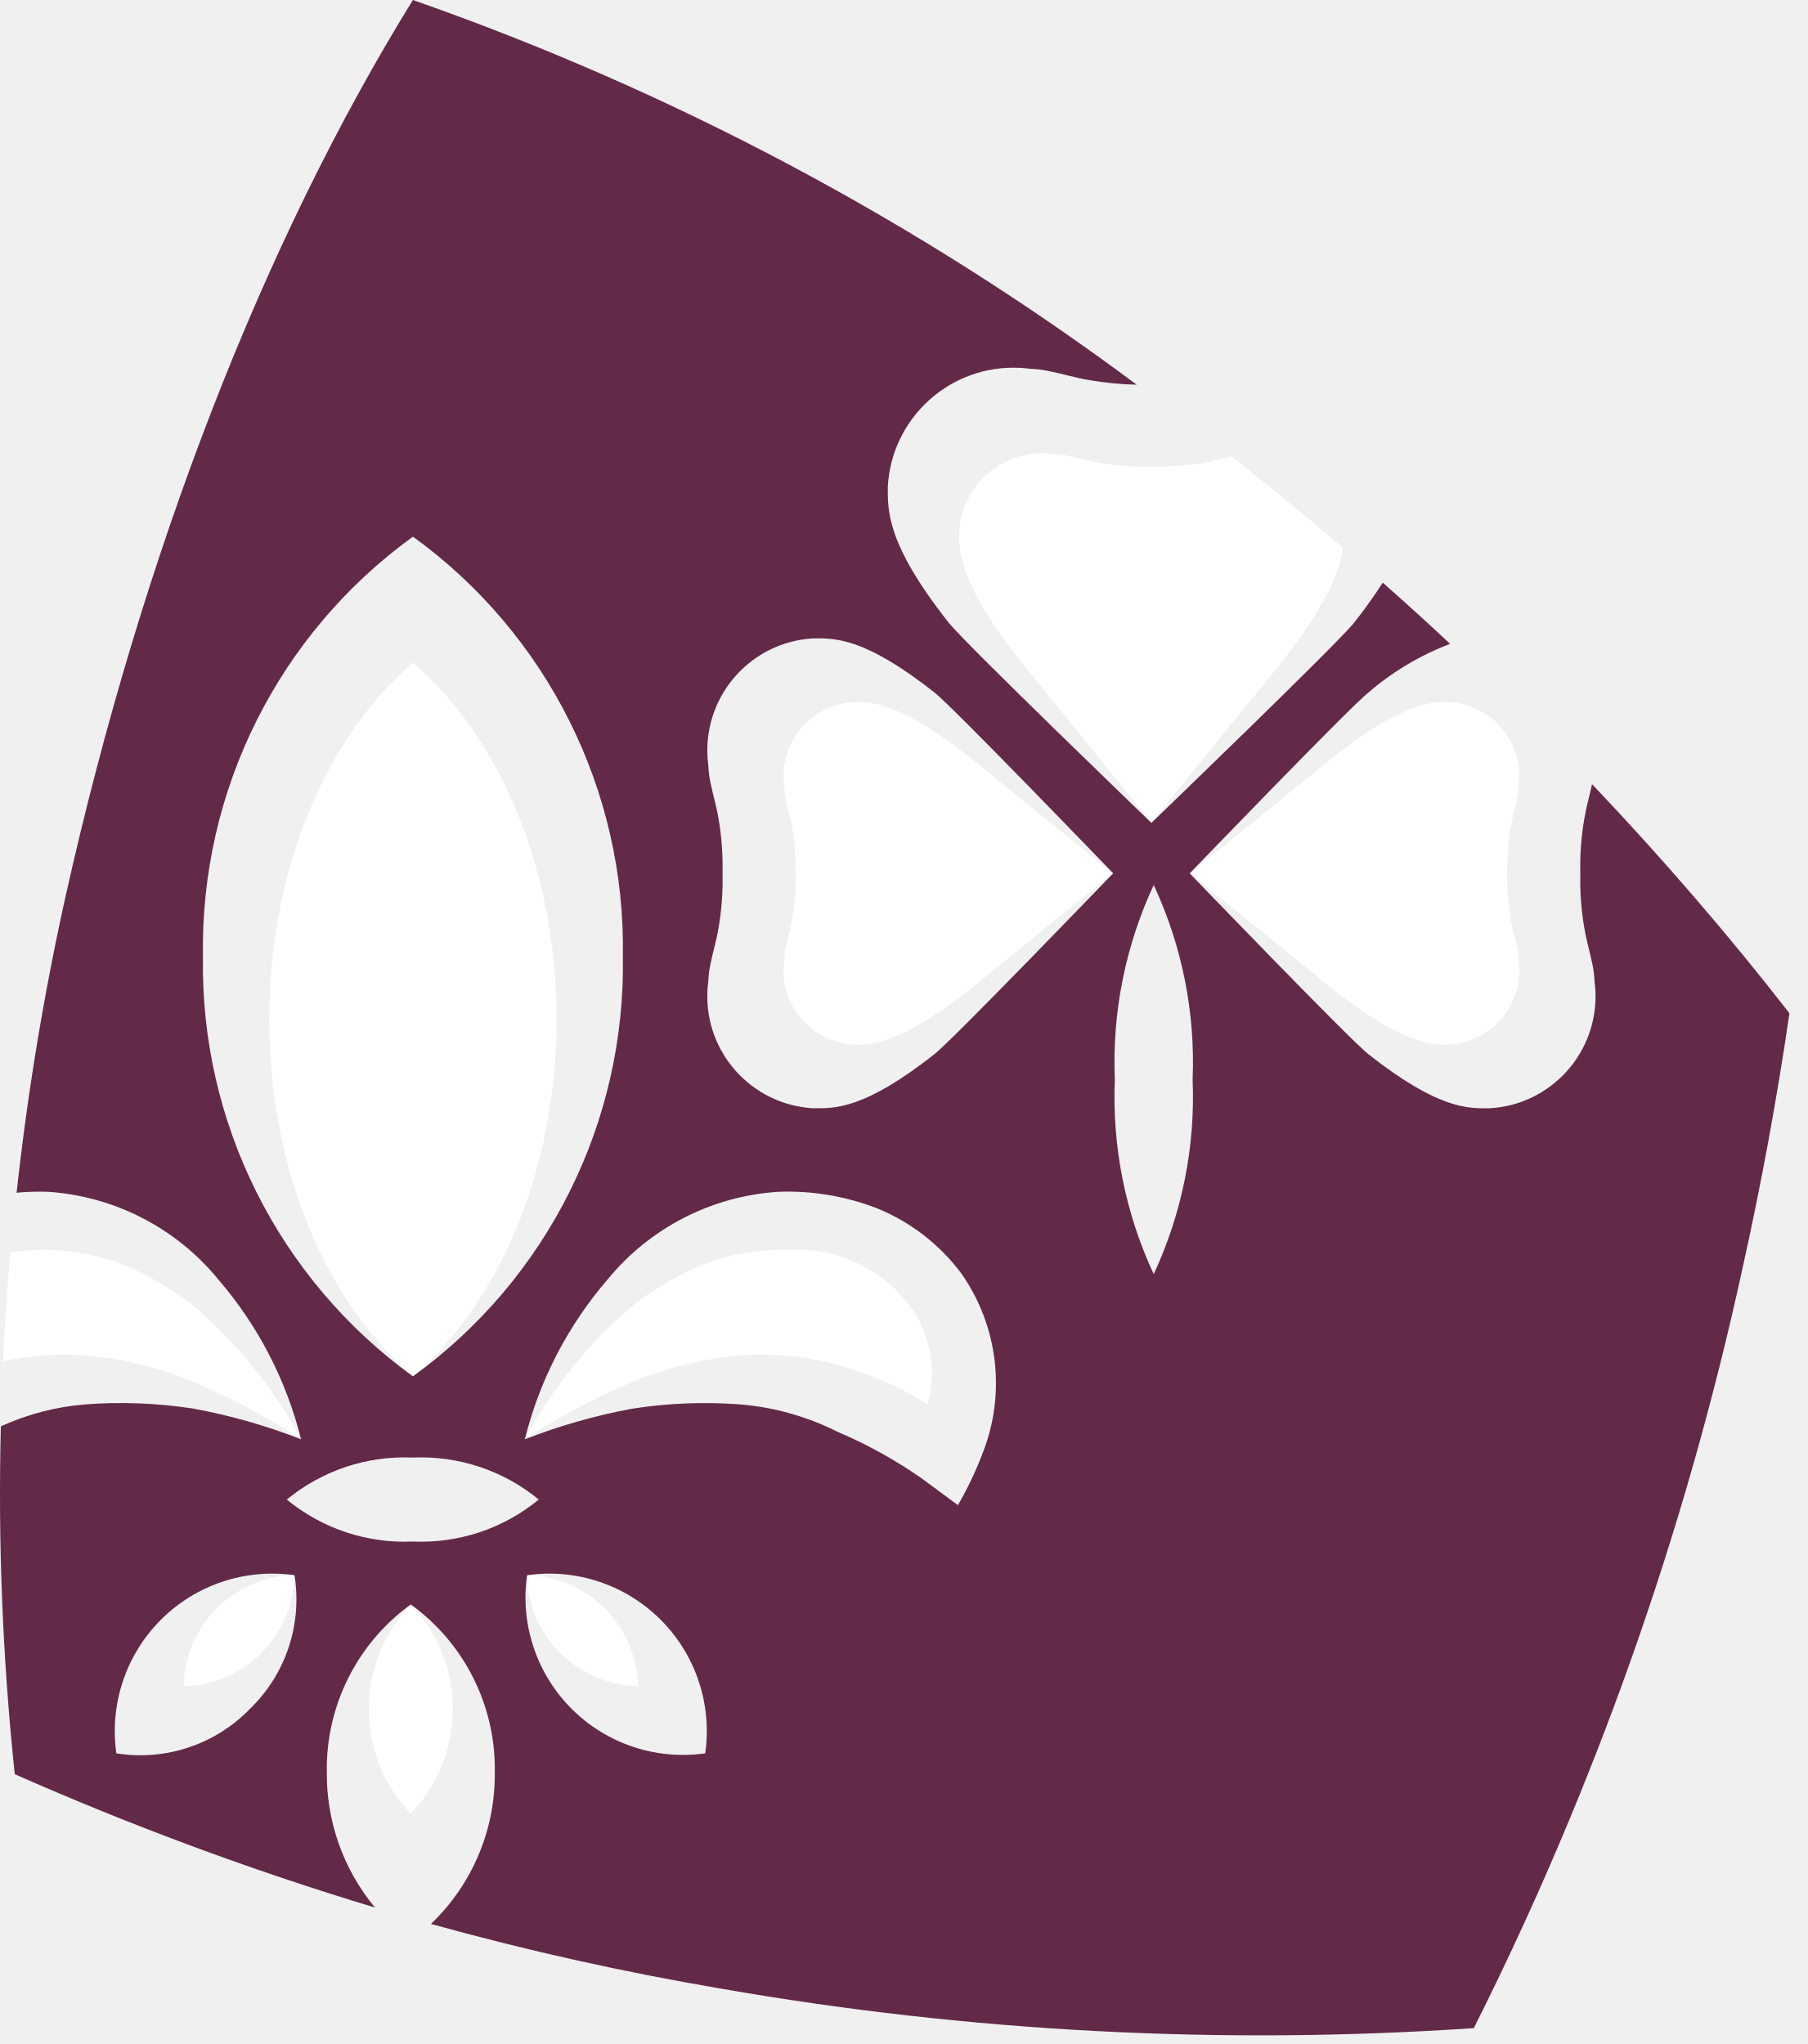
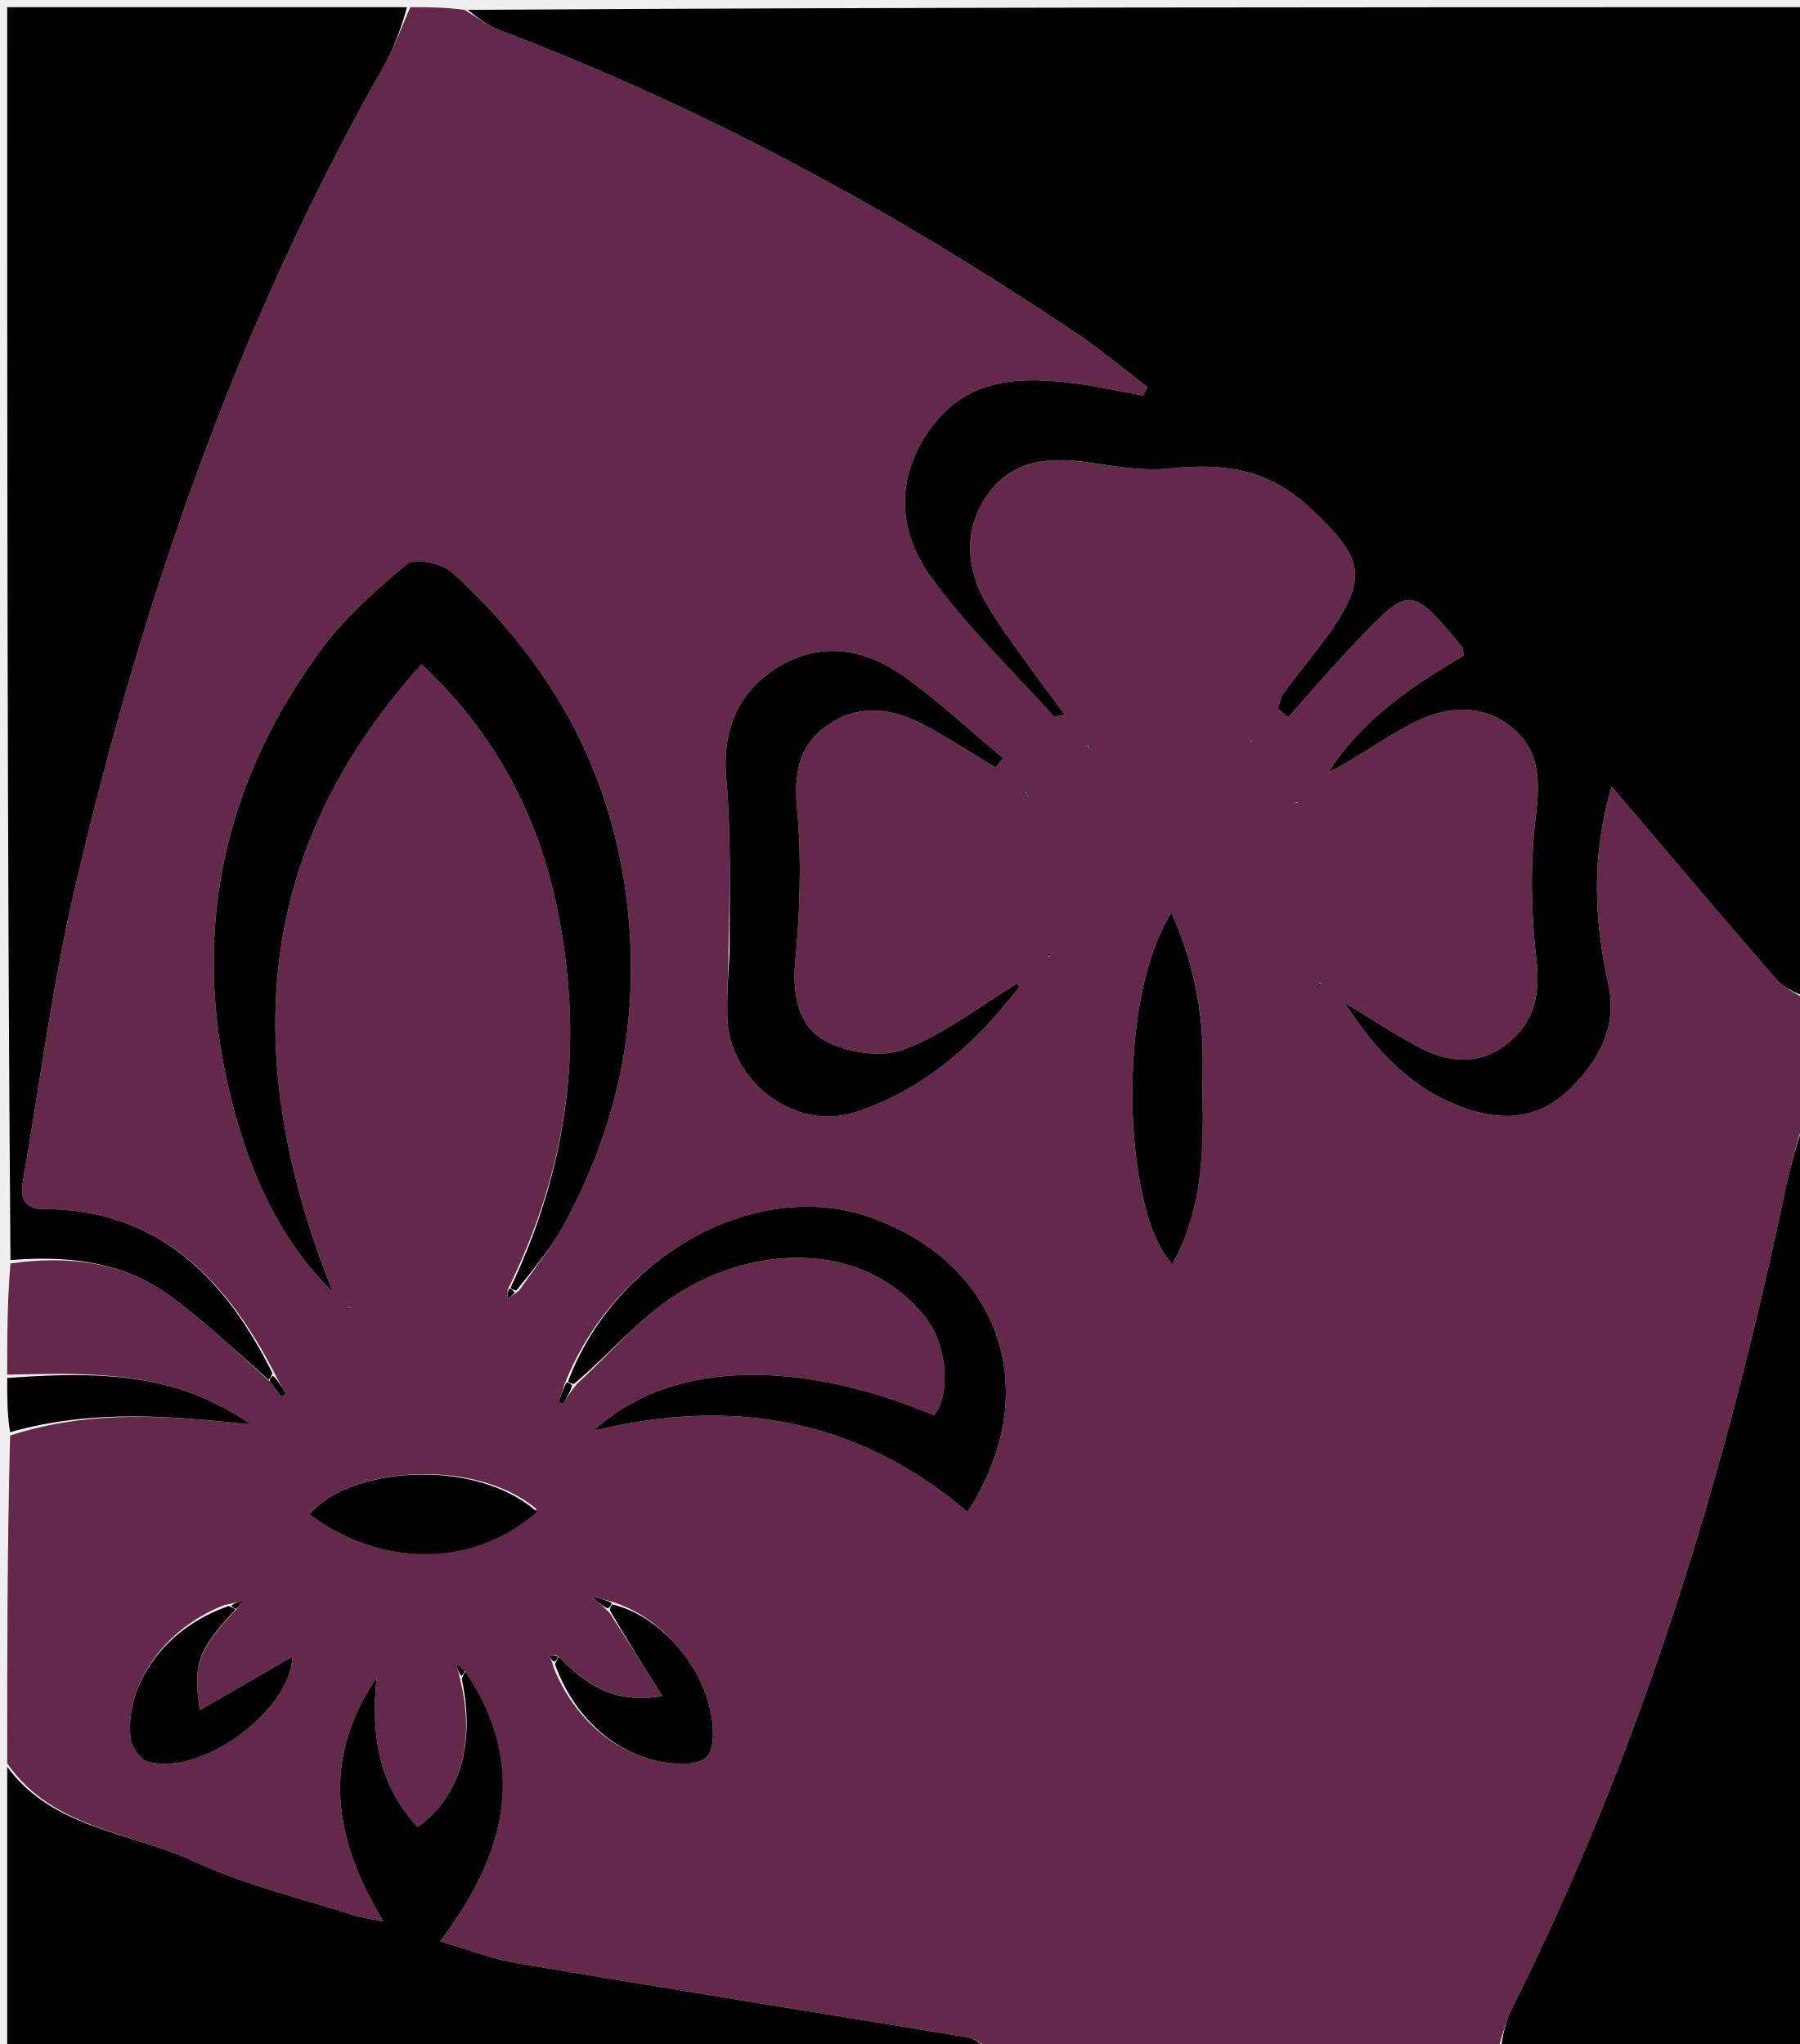
- <svg xmlns="http://www.w3.org/2000/svg" viewBox="0 0 61 69" width="100%" height="100%">
-   <g transform="translate(-16.61565 -17.12005)">
-     <g fill="#ffffff">
-       <path d="M35.401,51.535c0-5.093-1.94-9.555-4.849-12.047-2.909,2.492-4.849,6.955-4.849,12.047s1.94,9.555,4.849,12.047C33.461,61.09,35.401,56.627,35.401,51.535Z" />
-       <path d="M23.069,61.137a10.376,10.376,0,0,0-2.457-1.39,7.429,7.429,0,0,0-2.681-.433,8.472,8.472,0,0,0-.967.084q-.164,1.853-.252,3.678a9.768,9.768,0,0,1,2.779-.203,12.333,12.333,0,0,1,3.748.937,22.589,22.589,0,0,1,3.538,1.896A15.458,15.458,0,0,0,23.069,61.137Z" />
-       <path d="M22.813,74.039a3.821,3.821,0,0,0,3.744-3.744A3.821,3.821,0,0,0,22.813,74.039Z" />
-       <path d="M30.481,78.341a5.095,5.095,0,0,0,0-7.059,5.095,5.095,0,0,0,0,7.059Z" />
-       <path d="M67.809,44.134c.013-.059.024-.117.034-.177.015-.098.022-.212.029-.324.005-.081.022-.158.022-.241a2.5,2.5,0,0,0-2.544-2.574c-1.09-.005-2.492.806-4.396,2.395-.493.412-4.019,3.255-4.182,3.388.163.133,3.689,2.976,4.182,3.388,1.904,1.589,3.307,2.4,4.396,2.395a2.5,2.5,0,0,0,2.544-2.574c0-.083-.016-.16-.022-.241-.007-.112-.014-.225-.029-.323-.01-.06-.021-.118-.034-.177-.066-.329-.158-.616-.217-.97a10.136,10.136,0,0,1,0-2.994C67.651,44.751,67.742,44.463,67.809,44.134Z" />
-       <path d="M38.148,74.039a3.821,3.821,0,0,0-3.744-3.744,3.821,3.821,0,0,0,3.744,3.744Z" />
-       <path d="M52.71,32.515c-.066-.014-.131-.027-.198-.038-.11-.017-.237-.025-.363-.033-.091-.006-.177-.025-.27-.025a2.805,2.805,0,0,0-2.888,2.854c-.006,1.222.904,2.796,2.687,4.932.462.553,3.651,4.509,3.8,4.692.149-.183,3.339-4.138,3.801-4.692,1.626-1.948,2.517-3.425,2.658-4.597q-1.862-1.594-3.75-3.08c-.344.073-.654.167-1.029.23a11.372,11.372,0,0,1-3.359,0C53.401,32.693,53.079,32.59,52.71,32.515Z" />
-       <path d="M45.607,40.819a2.5,2.5,0,0,0-2.544,2.574c0,.083.016.16.022.241.007.112.014.225.029.324.01.06.021.118.034.177.066.329.158.616.217.97a10.137,10.137,0,0,1,0,2.994c-.059.354-.151.641-.217.97-.013.059-.024.117-.034.177-.015.098-.022.212-.029.324-.005.081-.022.158-.022.241a2.5,2.5,0,0,0,2.544,2.574c1.09.005,2.492-.806,4.396-2.395.493-.412,4.019-3.255,4.182-3.387-.163-.133-3.689-2.976-4.182-3.388C48.099,41.625,46.696,40.814,45.607,40.819Z" />
-       <path d="M41.614,62.874a9.47,9.47,0,0,1,3.769.478,9.707,9.707,0,0,1,2.547,1.188,3.9,3.9,0,0,0-.588-3.317,4.772,4.772,0,0,0-4.169-1.908,7.429,7.429,0,0,0-2.681.433,10.376,10.376,0,0,0-2.457,1.39,15.458,15.458,0,0,0-3.707,4.57,22.586,22.586,0,0,1,3.538-1.896A12.333,12.333,0,0,1,41.614,62.874Z" />
-     </g>
-     <path d="M70.35,43.59c-.081.388-.188.733-.258,1.154a9.419,9.419,0,0,0-.137,1.858v0a9.417,9.417,0,0,0,.137,1.858c.073.436.186.789.267,1.195.015.072.03.144.041.218.019.121.027.259.036.397.007.1.027.195.027.297a3.786,3.786,0,0,1-3.577,3.966c-.708,0-1.691.059-4.084-1.825-.63-.496-6.028-6.101-6.031-6.105h-0l0-0h0c.003-.003,5.401-5.609,6.031-6.105a9.266,9.266,0,0,1,2.759-1.643Q64.445,37.812,63.286,36.788c-.259.403-.56.837-.959,1.344-.557.707-6.845,6.762-6.849,6.766v0l-0-0v-0c-.004-.004-6.293-6.059-6.849-6.766-2.113-2.684-2.048-3.787-2.048-4.581V33.55a4.248,4.248,0,0,1,4.448-4.013c.114,0,.221.023.333.03.155.01.311.02.446.041.083.013.163.029.244.046.454.092.851.218,1.341.3a10.866,10.866,0,0,0,1.589.153A91.432,91.432,0,0,0,30.552,17.12c-5.051,8.167-9.142,18.703-11.729,30.284a92.343,92.343,0,0,0-1.647,9.98,8.255,8.255,0,0,1,1.056-.032,8.116,8.116,0,0,1,5.75,2.958,13.121,13.121,0,0,1,2.795,5.396,19.888,19.888,0,0,0-3.639-1.036,15.944,15.944,0,0,0-3.649-.141,8.506,8.506,0,0,0-2.845.741A90.396,90.396,0,0,0,17.114,77.012a105.665,105.665,0,0,0,12.158,4.502A7.062,7.062,0,0,1,27.646,76.951a6.853,6.853,0,0,1,2.835-5.669,6.853,6.853,0,0,1,2.835,5.669,6.966,6.966,0,0,1-2.155,5.116A97.63,97.63,0,0,0,40.933,84.248a105.94,105.94,0,0,0,25.427,1.336,108.607,108.607,0,0,0,9.043-25.533c.657-2.942,1.192-5.856,1.61-8.726C74.99,48.721,72.763,46.132,70.35,43.59Zm-46.884,5.819a17.132,17.132,0,0,1,7.087-14.173,17.133,17.133,0,0,1,7.086,14.173,17.133,17.133,0,0,1-7.086,14.173A17.132,17.132,0,0,1,23.466,49.409ZM25.053,74.805a5.14,5.14,0,0,1-4.51,1.503,5.315,5.315,0,0,1,6.013-6.013A5.14,5.14,0,0,1,25.053,74.805Zm5.495-5.647a6.252,6.252,0,0,1-4.252-1.417,6.251,6.251,0,0,1,4.252-1.417,6.252,6.252,0,0,1,4.252,1.417A6.252,6.252,0,0,1,30.548,69.158ZM40.418,76.308a5.315,5.315,0,0,1-6.013-6.013A5.315,5.315,0,0,1,40.418,76.308Zm9.358-10.118a12.086,12.086,0,0,1-.828,1.74l-1.206-.891a15.57,15.57,0,0,0-2.846-1.58,8.983,8.983,0,0,0-3.279-.929,15.944,15.944,0,0,0-3.649.141,19.889,19.889,0,0,0-3.639,1.036A13.121,13.121,0,0,1,37.123,60.311a8.116,8.116,0,0,1,5.75-2.958,8.33,8.33,0,0,1,3.371.567,6.701,6.701,0,0,1,2.82,2.191A6.446,6.446,0,0,1,49.776,66.19Zm4.409-19.588h-0c-.003.003-5.401,5.609-6.031,6.105-2.392,1.883-3.375,1.825-4.083,1.825h-.001a3.786,3.786,0,0,1-3.577-3.965c0-.102.02-.197.027-.297.009-.138.018-.277.036-.398.012-.073.026-.146.041-.218.082-.405.195-.759.268-1.195a9.429,9.429,0,0,0,.137-1.858v-0a9.427,9.427,0,0,0-.137-1.858c-.073-.436-.186-.789-.267-1.195-.015-.072-.03-.144-.041-.218-.019-.121-.027-.26-.036-.397-.007-.1-.027-.195-.027-.297a3.786,3.786,0,0,1,3.577-3.966c.708,0,1.691-.059,4.084,1.825.63.496,6.028,6.102,6.031,6.105H54.185ZM55.556,60.131a14.161,14.161,0,0,1-1.313-6.567A14.161,14.161,0,0,1,55.556,46.996a14.162,14.162,0,0,1,1.313,6.567A14.162,14.162,0,0,1,55.556,60.131Z" fill="#632949" />
-   </g>
+ <svg xmlns="http://www.w3.org/2000/svg" version="1.1" id="Layer_1" x="0px" y="0px" width="250" viewBox="0 0 250 284" enable-background="new 0 0 250 284" xml:space="preserve" height="284">
+   <path fill="#64284B" opacity="1" stroke="none" d=" M1,245   C1,229.979 1,214.958 1.405,199.455   C12.683,195.8 23.701,196.708 34.798,197.927   C33.278,196.752 31.704,195.932 30.122,195.127   C20.886,190.426 10.932,190.787 1,191   C1,185.978 1,180.956 1.453,175.544   C9.462,174.425 16.835,175.316 23.114,179.709   C28.175,183.25 32.617,187.677 37.477,191.93   C38.111,192.782 38.602,193.414 39.093,194.047   C39.291,193.907 39.489,193.767 39.687,193.627   C39.153,192.728 38.62,191.829 38.024,190.579   C31.153,177.371 21.843,168.064 6.129,167.988   C3.256,167.974 2.788,166.406 3.188,164.096   C5.527,150.611 7.251,136.982 10.347,123.672   C19.636,83.737 32.869,45.213 53.217,9.386   C54.725,6.731 55.75,3.802 57,1   C59.371,1 61.741,1 64.528,1.367   C66.487,2.586 67.953,3.639 69.584,4.259   C98.046,15.088 124.608,29.522 149.816,46.516   C153.136,48.754 156.212,51.354 159.401,53.787   C159.191,54.176 158.981,54.566 158.771,54.955   C155.586,54.38 152.419,53.668 149.213,53.256   C141.73,52.294 134.491,52.481 129.421,59.32   C124.33,66.188 124.613,73.66 129.296,80.151   C134.304,87.092 140.582,93.116 146.35,99.501   C146.509,99.677 147.177,99.392 147.86,99.282   C144.27,94.267 140.589,89.615 137.459,84.618   C134.136,79.314 133.587,73.458 137.514,68.281   C140.994,63.692 146.231,63.499 151.6,64.303   C155.164,64.837 158.85,65.466 162.384,65.102   C169.825,64.335 176.069,64.979 182.131,70.727   C188.932,77.175 190.283,79.796 184.952,87.536   C182.892,90.526 180.515,93.296 178.357,96.221   C177.897,96.844 177.759,97.705 177.473,98.457   C177.959,98.856 178.445,99.256 178.93,99.655   C182.121,96.103 185.219,92.461 188.521,89.015   C195.902,81.315 195.947,81.353 203.107,89.891   C203.276,90.093 203.213,90.491 203.303,91.098   C196.127,95.31 189.155,99.979 184.547,107.313   C188.656,105.23 192.307,102.462 196.328,100.425   C200.987,98.064 206.096,97.667 210.303,101.322   C213.777,104.341 213.961,108.379 213.376,113.071   C212.55,119.699 212.63,126.578 213.415,133.221   C214.006,138.221 213.104,142.077 209.297,145.063   C205.472,148.063 201.191,147.692 197.124,145.521   C193.582,143.629 190.217,141.406 186.774,139.329   C191.168,146.097 196.35,151.733 204.273,154.232   C209.544,155.894 214.247,155.101 218.07,151.303   C222.035,147.364 224.735,142.775 223.395,136.665   C221.477,127.925 220.982,119.156 223.861,109.286   C231.921,118.753 239.259,127.46 246.73,136.051   C247.83,137.315 249.561,138.031 251,139   C251,144.355 251,149.71 250.607,155.546   C249.428,159.318 248.564,162.591 247.868,165.9   C239.622,205.067 228.018,243.105 210.036,279.019   C209.102,280.885 208.667,283.001 208,285   C184.646,285 161.292,285 137.436,284.589   C136.087,283.8 135.273,283.218 134.387,283.072   C113.594,279.642 92.784,276.316 72.004,272.812   C68.533,272.227 65.186,270.908 61.129,269.739   C70.373,257.558 73.37,245.353 64.523,232.125   C64.055,231.708 63.723,231.461 63.391,231.214   C63.565,231.832 63.74,232.451 63.956,233.478   C66.053,242.278 63.921,249.61 58.02,253.855   C52.516,247.967 51.518,240.832 52.31,233.1   C44.681,244.32 46.216,255.364 53.242,266.972   C51.243,266.56 50.157,266.441 49.14,266.11   C41.748,263.712 34.058,261.94 27.068,258.675   C18.199,254.532 7.268,254.111 1,245  M84.813,222.498   C84.299,222.372 83.785,222.246 82.195,221.857   C83.457,222.941 83.874,223.298 84.738,224.166   C87.026,227.777 89.314,231.388 92.026,235.668   C84.939,236.834 81.2,233.739 77.295,229.96   C76.944,229.982 76.593,230.004 76.242,230.026   C76.449,230.385 76.657,230.744 76.954,231.823   C80.267,240.094 87.782,245.36 95.32,245.043   C98.139,244.925 98.973,243.845 99.03,241.158   C99.197,233.409 92.729,224.807 84.813,222.498  M31.21,222.997   C22.961,226.168 17.366,233.899 18.129,241.512   C18.25,242.722 19.556,244.556 20.623,244.811   C28.907,246.797 40.754,236.742 40.579,230.201   C36.633,232.481 32.416,234.92 27.761,237.61   C26.756,231.075 27.509,229.241 33.044,223.389   C33.292,223.056 33.54,222.724 33.788,222.391   C33.17,222.568 32.553,222.744 31.21,222.997  M80.158,192.265   C84.763,188.052 88.891,183.091 94.074,179.784   C104.39,173.204 119.563,171.959 128.455,182.906   C131.42,186.555 132.251,193.51 129.736,196.621   C110.182,188.494 92.675,189.217 82.41,198.824   C101.76,194.011 119.268,197.174 134.389,210.081   C145.324,193.243 138.856,175.277 120.54,169.022   C104.989,163.711 85.5,174.437 78.449,192.247   C78.16,193.109 77.872,193.971 77.583,194.833   C77.79,194.901 77.996,194.969 78.203,195.037   C78.687,194.26 79.171,193.484 80.158,192.265  M72.14,179.288   C74.281,176.157 76.727,173.19 78.511,169.868   C85.811,156.273 88.855,141.989 87.207,126.35   C85.198,107.298 76.604,92.126 62.803,79.538   C61.408,78.266 57.632,77.468 56.547,78.366   C52.083,82.059 47.641,86.064 44.258,90.728   C29.678,110.826 26.114,133.078 33.236,156.77   C35.761,165.171 39.703,173.138 46.223,179.506   C33.757,148.17 34.496,118.971 58.559,92.302   C72.115,105.05 77.528,120.189 78.929,136.954   C80.154,151.613 77.232,165.636 70.523,179.168   C70.513,179.569 70.502,179.969 70.492,180.37   C70.873,180.162 71.255,179.954 72.14,179.288  M101.19,132.869   C101.13,135.696 100.956,138.525 101.031,141.347   C101.264,150.179 110.361,157.237 118.73,154.552   C128.295,151.484 135.539,144.966 141.599,137.104   C141.65,137.039 141.268,136.641 141.276,136.651   C136.049,139.82 131.151,143.71 125.578,145.81   C122.421,147 117.591,146.267 114.538,144.565   C110.948,142.563 110.042,138.295 110.463,133.694   C111.103,126.693 111.384,119.553 110.727,112.574   C110.262,107.635 110.839,103.684 114.862,100.819   C118.886,97.953 123.376,98.24 127.597,100.354   C131.29,102.204 134.745,104.529 138.305,106.644   C138.651,106.209 138.997,105.773 139.343,105.337   C134.755,101.514 130.367,97.413 125.525,93.944   C120.398,90.269 114.381,89.118 108.714,92.315   C102.779,95.664 100.253,101.041 100.885,108.216   C101.579,116.097 101.339,124.06 101.19,132.869  M167,149.535   C167.414,141.754 166.067,134.344 162.735,126.836   C154.956,138.733 155.996,168.693 162.854,175.623   C167.276,167.714 167.238,159.134 167,149.535  M74.544,209.694   C65.88,202.337 48.142,203.908 43.004,210.449   C53.023,217.853 65.699,217.836 74.544,209.694  M48.665,181.643   C48.456,181.7 48.246,181.756 48.036,181.813   C48.251,181.885 48.465,181.957 48.665,181.643  M151.018,103.619   C151.185,103.796 151.353,103.972 151.52,104.149   C151.467,103.906 151.414,103.664 151.018,103.619  M173.907,103.069   C173.777,102.89 173.647,102.712 173.517,102.534   C173.542,102.785 173.566,103.037 173.907,103.069  M183.572,136.666   C183.332,136.605 183.091,136.543 182.85,136.482   C183.018,136.653 183.187,136.825 183.572,136.666  M145.608,132.995   C145.783,132.827 145.958,132.659 146.133,132.49   C145.893,132.544 145.653,132.598 145.608,132.995  M179.967,111.647   C180.162,111.493 180.356,111.339 180.551,111.186   C180.309,111.221 180.066,111.256 179.967,111.647  M142.56,109.987   C142.643,110.209 142.726,110.431 142.809,110.653   C142.856,110.442 142.903,110.231 142.56,109.987  z" />
+   <path fill="#000000" opacity="1" stroke="none" d=" M251,138.531   C249.561,138.031 247.83,137.315 246.73,136.051   C239.259,127.46 231.921,118.753 223.861,109.286   C220.982,119.156 221.477,127.925 223.395,136.665   C224.735,142.775 222.035,147.364 218.07,151.303   C214.247,155.101 209.544,155.894 204.273,154.232   C196.35,151.733 191.168,146.097 186.774,139.329   C190.217,141.406 193.582,143.629 197.124,145.521   C201.191,147.692 205.472,148.063 209.297,145.063   C213.104,142.077 214.006,138.221 213.415,133.221   C212.63,126.578 212.55,119.699 213.376,113.071   C213.961,108.379 213.777,104.341 210.303,101.322   C206.096,97.667 200.987,98.064 196.328,100.425   C192.307,102.462 188.656,105.23 184.547,107.313   C189.155,99.979 196.127,95.31 203.303,91.098   C203.213,90.491 203.276,90.093 203.107,89.891   C195.947,81.353 195.902,81.315 188.521,89.015   C185.219,92.461 182.121,96.103 178.93,99.655   C178.445,99.256 177.959,98.856 177.473,98.457   C177.759,97.705 177.897,96.844 178.357,96.221   C180.515,93.296 182.892,90.526 184.952,87.536   C190.283,79.796 188.932,77.175 182.131,70.727   C176.069,64.979 169.825,64.335 162.384,65.102   C158.85,65.466 155.164,64.837 151.6,64.303   C146.231,63.499 140.994,63.692 137.514,68.281   C133.587,73.458 134.136,79.314 137.459,84.618   C140.589,89.615 144.27,94.267 147.86,99.282   C147.177,99.392 146.509,99.677 146.35,99.501   C140.582,93.116 134.304,87.092 129.296,80.151   C124.613,73.66 124.33,66.188 129.421,59.32   C134.491,52.481 141.73,52.294 149.213,53.256   C152.419,53.668 155.586,54.38 158.771,54.955   C158.981,54.566 159.191,54.176 159.401,53.787   C156.212,51.354 153.136,48.754 149.816,46.516   C124.608,29.522 98.046,15.088 69.584,4.259   C67.953,3.639 66.487,2.586 64.972,1.367   C126.916,1 188.832,1 251,1   C251,46.687 251,92.375 251,138.531  z" />
+   <path fill="#000000" opacity="1" stroke="none" d=" M37.334,191.711   C32.617,187.677 28.175,183.25 23.114,179.709   C16.835,175.316 9.462,174.425 1.453,175.077   C1,117.111 1,59.221 1,1   C19.353,1 37.708,1 56.531,1   C55.75,3.802 54.725,6.731 53.217,9.386   C32.869,45.213 19.636,83.737 10.347,123.672   C7.251,136.982 5.527,150.611 3.188,164.096   C2.788,166.406 3.256,167.974 6.129,167.988   C21.843,168.064 31.153,177.371 37.835,190.775   C37.584,191.45 37.459,191.58 37.334,191.711  z" />
+   <path fill="#000000" opacity="1" stroke="none" d=" M64.658,232.294   C73.37,245.353 70.373,257.558 61.129,269.739   C65.186,270.908 68.533,272.227 72.004,272.812   C92.784,276.316 113.594,279.642 134.387,283.072   C135.273,283.218 136.087,283.8 136.967,284.589   C91.78,285 46.559,285 1,285   C1,271.981 1,258.959 1,245.469   C7.268,254.111 18.199,254.532 27.068,258.675   C34.058,261.94 41.748,263.712 49.14,266.11   C50.157,266.441 51.243,266.56 53.242,266.972   C46.216,255.364 44.681,244.32 52.31,233.1   C51.518,240.832 52.516,247.967 58.02,253.855   C63.921,249.61 66.053,242.278 64.142,233.284   C64.411,232.552 64.535,232.423 64.658,232.294  z" />
+   <path fill="#000000" opacity="1" stroke="none" d=" M208.469,285   C208.667,283.001 209.102,280.885 210.036,279.019   C228.018,243.105 239.622,205.067 247.868,165.9   C248.564,162.591 249.428,159.318 250.607,156.014   C251,198.89 251,241.781 251,285   C236.981,285 222.959,285 208.469,285  z" />
+   <path fill="#000000" opacity="1" stroke="none" d=" M1,191.444   C10.932,190.787 20.886,190.426 30.122,195.127   C31.704,195.932 33.278,196.752 34.798,197.927   C23.701,196.708 12.683,195.8 1.405,198.987   C1,196.629 1,194.259 1,191.444  z" />
+   <path fill="#000000" opacity="1" stroke="none" d=" M70.912,178.932   C77.232,165.636 80.154,151.613 78.929,136.954   C77.528,120.189 72.115,105.05 58.559,92.302   C34.496,118.971 33.757,148.17 46.223,179.506   C39.703,173.138 35.761,165.171 33.236,156.77   C26.114,133.078 29.678,110.826 44.258,90.728   C47.641,86.064 52.083,82.059 56.547,78.366   C57.632,77.468 61.408,78.266 62.803,79.538   C76.604,92.126 85.198,107.298 87.207,126.35   C88.855,141.989 85.811,156.273 78.511,169.868   C76.727,173.19 74.281,176.157 71.707,179.313   C71.154,179.203 71.033,179.068 70.912,178.932  z" />
+   <path fill="#000000" opacity="1" stroke="none" d=" M101.348,132.428   C101.339,124.06 101.579,116.097 100.885,108.216   C100.253,101.041 102.779,95.664 108.714,92.315   C114.381,89.118 120.398,90.269 125.525,93.944   C130.367,97.413 134.755,101.514 139.343,105.337   C138.997,105.773 138.651,106.209 138.305,106.644   C134.745,104.529 131.29,102.204 127.597,100.354   C123.376,98.24 118.886,97.953 114.862,100.819   C110.839,103.684 110.262,107.635 110.727,112.574   C111.384,119.553 111.103,126.693 110.463,133.694   C110.042,138.295 110.948,142.563 114.538,144.565   C117.591,146.267 122.421,147 125.578,145.81   C131.151,143.71 136.049,139.82 141.276,136.651   C141.268,136.641 141.65,137.039 141.599,137.104   C135.539,144.966 128.295,151.484 118.73,154.552   C110.361,157.237 101.264,150.179 101.031,141.347   C100.956,138.525 101.13,135.696 101.348,132.428  z" />
+   <path fill="#000000" opacity="1" stroke="none" d=" M78.912,191.933   C85.5,174.437 104.989,163.711 120.54,169.022   C138.856,175.277 145.324,193.243 134.389,210.081   C119.268,197.174 101.76,194.011 82.41,198.824   C92.675,189.217 110.182,188.494 129.736,196.621   C132.251,193.51 131.42,186.555 128.455,182.906   C119.563,171.959 104.39,173.204 94.074,179.784   C88.891,183.091 84.763,188.052 79.721,192.292   C79.16,192.191 79.036,192.062 78.912,191.933  z" />
+   <path fill="#000000" opacity="1" stroke="none" d=" M167.001,150.028   C167.238,159.134 167.276,167.714 162.854,175.623   C155.996,168.693 154.956,138.733 162.735,126.836   C166.067,134.344 167.414,141.754 167.001,150.028  z" />
+   <path fill="#000000" opacity="1" stroke="none" d=" M74.571,210.05   C65.699,217.836 53.023,217.853 43.004,210.449   C48.142,203.908 65.88,202.337 74.571,210.05  z" />
+   <path fill="#000000" opacity="1" stroke="none" d=" M32.706,223.659   C27.509,229.241 26.756,231.075 27.761,237.61   C32.416,234.92 36.633,232.481 40.579,230.201   C40.754,236.742 28.907,246.797 20.623,244.811   C19.556,244.556 18.25,242.722 18.129,241.512   C17.366,233.899 22.961,226.168 31.765,223.143   C32.448,223.413 32.577,223.536 32.706,223.659  z" />
+   <path fill="#000000" opacity="1" stroke="none" d=" M77.622,230.261   C81.2,233.739 84.939,236.834 92.026,235.668   C89.314,231.388 87.026,227.777 84.709,223.725   C84.808,223.16 84.938,223.036 85.067,222.912   C92.729,224.807 99.197,233.409 99.03,241.158   C98.973,243.845 98.139,244.925 95.32,245.043   C87.782,245.36 80.267,240.094 77.099,231.253   C77.37,230.542 77.496,230.402 77.622,230.261  z" />
+   <path fill="#000000" opacity="1" stroke="none" d=" M37.897,191.124   C38.62,191.829 39.153,192.728 39.687,193.627   C39.489,193.767 39.291,193.907 39.093,194.047   C38.602,193.414 38.111,192.782 37.477,191.93   C37.459,191.58 37.584,191.45 37.897,191.124  z" />
+   <path fill="#000000" opacity="1" stroke="none" d=" M79.469,192.514   C79.171,193.484 78.687,194.26 78.203,195.037   C77.996,194.969 77.79,194.901 77.583,194.833   C77.872,193.971 78.16,193.109 78.681,192.09   C79.036,192.062 79.16,192.191 79.469,192.514  z" />
+   <path fill="#000000" opacity="1" stroke="none" d=" M32.127,223.105   C32.553,222.744 33.17,222.568 33.788,222.391   C33.54,222.724 33.292,223.056 32.875,223.524   C32.577,223.536 32.448,223.413 32.127,223.105  z" />
+   <path fill="#000000" opacity="1" stroke="none" d=" M84.485,223.47   C83.874,223.298 83.457,222.941 82.195,221.857   C83.785,222.246 84.299,222.372 84.94,222.705   C84.938,223.036 84.808,223.16 84.485,223.47  z" />
+   <path fill="#000000" opacity="1" stroke="none" d=" M64.101,232.876   C63.74,232.451 63.565,231.832 63.391,231.214   C63.723,231.461 64.055,231.708 64.523,232.125   C64.535,232.423 64.411,232.552 64.101,232.876  z" />
+   <path fill="#000000" opacity="1" stroke="none" d=" M71.456,179.542   C71.255,179.954 70.873,180.162 70.492,180.37   C70.502,179.969 70.513,179.569 70.718,179.05   C71.033,179.068 71.154,179.203 71.456,179.542  z" />
+   <path fill="#000000" opacity="1" stroke="none" d=" M48.672,181.836   C48.465,181.957 48.251,181.885 48.036,181.813   C48.246,181.756 48.456,181.7 48.672,181.836  z" />
+   <path fill="#000000" opacity="1" stroke="none" d=" M151.189,103.52   C151.414,103.664 151.467,103.906 151.52,104.149   C151.353,103.972 151.185,103.796 151.189,103.52  z" />
+   <path fill="#000000" opacity="1" stroke="none" d=" M173.748,103.179   C173.566,103.037 173.542,102.785 173.517,102.534   C173.647,102.712 173.777,102.89 173.748,103.179  z" />
+   <path fill="#000000" opacity="1" stroke="none" d=" M183.464,136.831   C183.187,136.825 183.018,136.653 182.85,136.482   C183.091,136.543 183.332,136.605 183.464,136.831  z" />
+   <path fill="#000000" opacity="1" stroke="none" d=" M145.51,132.823   C145.653,132.598 145.893,132.544 146.133,132.49   C145.958,132.659 145.783,132.827 145.51,132.823  z" />
+   <path fill="#000000" opacity="1" stroke="none" d=" M179.895,111.469   C180.066,111.256 180.309,111.221 180.551,111.186   C180.356,111.339 180.162,111.493 179.895,111.469  z" />
+   <path fill="#000000" opacity="1" stroke="none" d=" M77.055,230.893   C76.657,230.744 76.449,230.385 76.242,230.026   C76.593,230.004 76.944,229.982 77.459,230.111   C77.496,230.402 77.37,230.542 77.055,230.893  z" />
+   <path fill="#000000" opacity="1" stroke="none" d=" M142.755,110.003   C142.903,110.231 142.856,110.442 142.809,110.653   C142.726,110.431 142.643,110.209 142.755,110.003  z" />
</svg>
